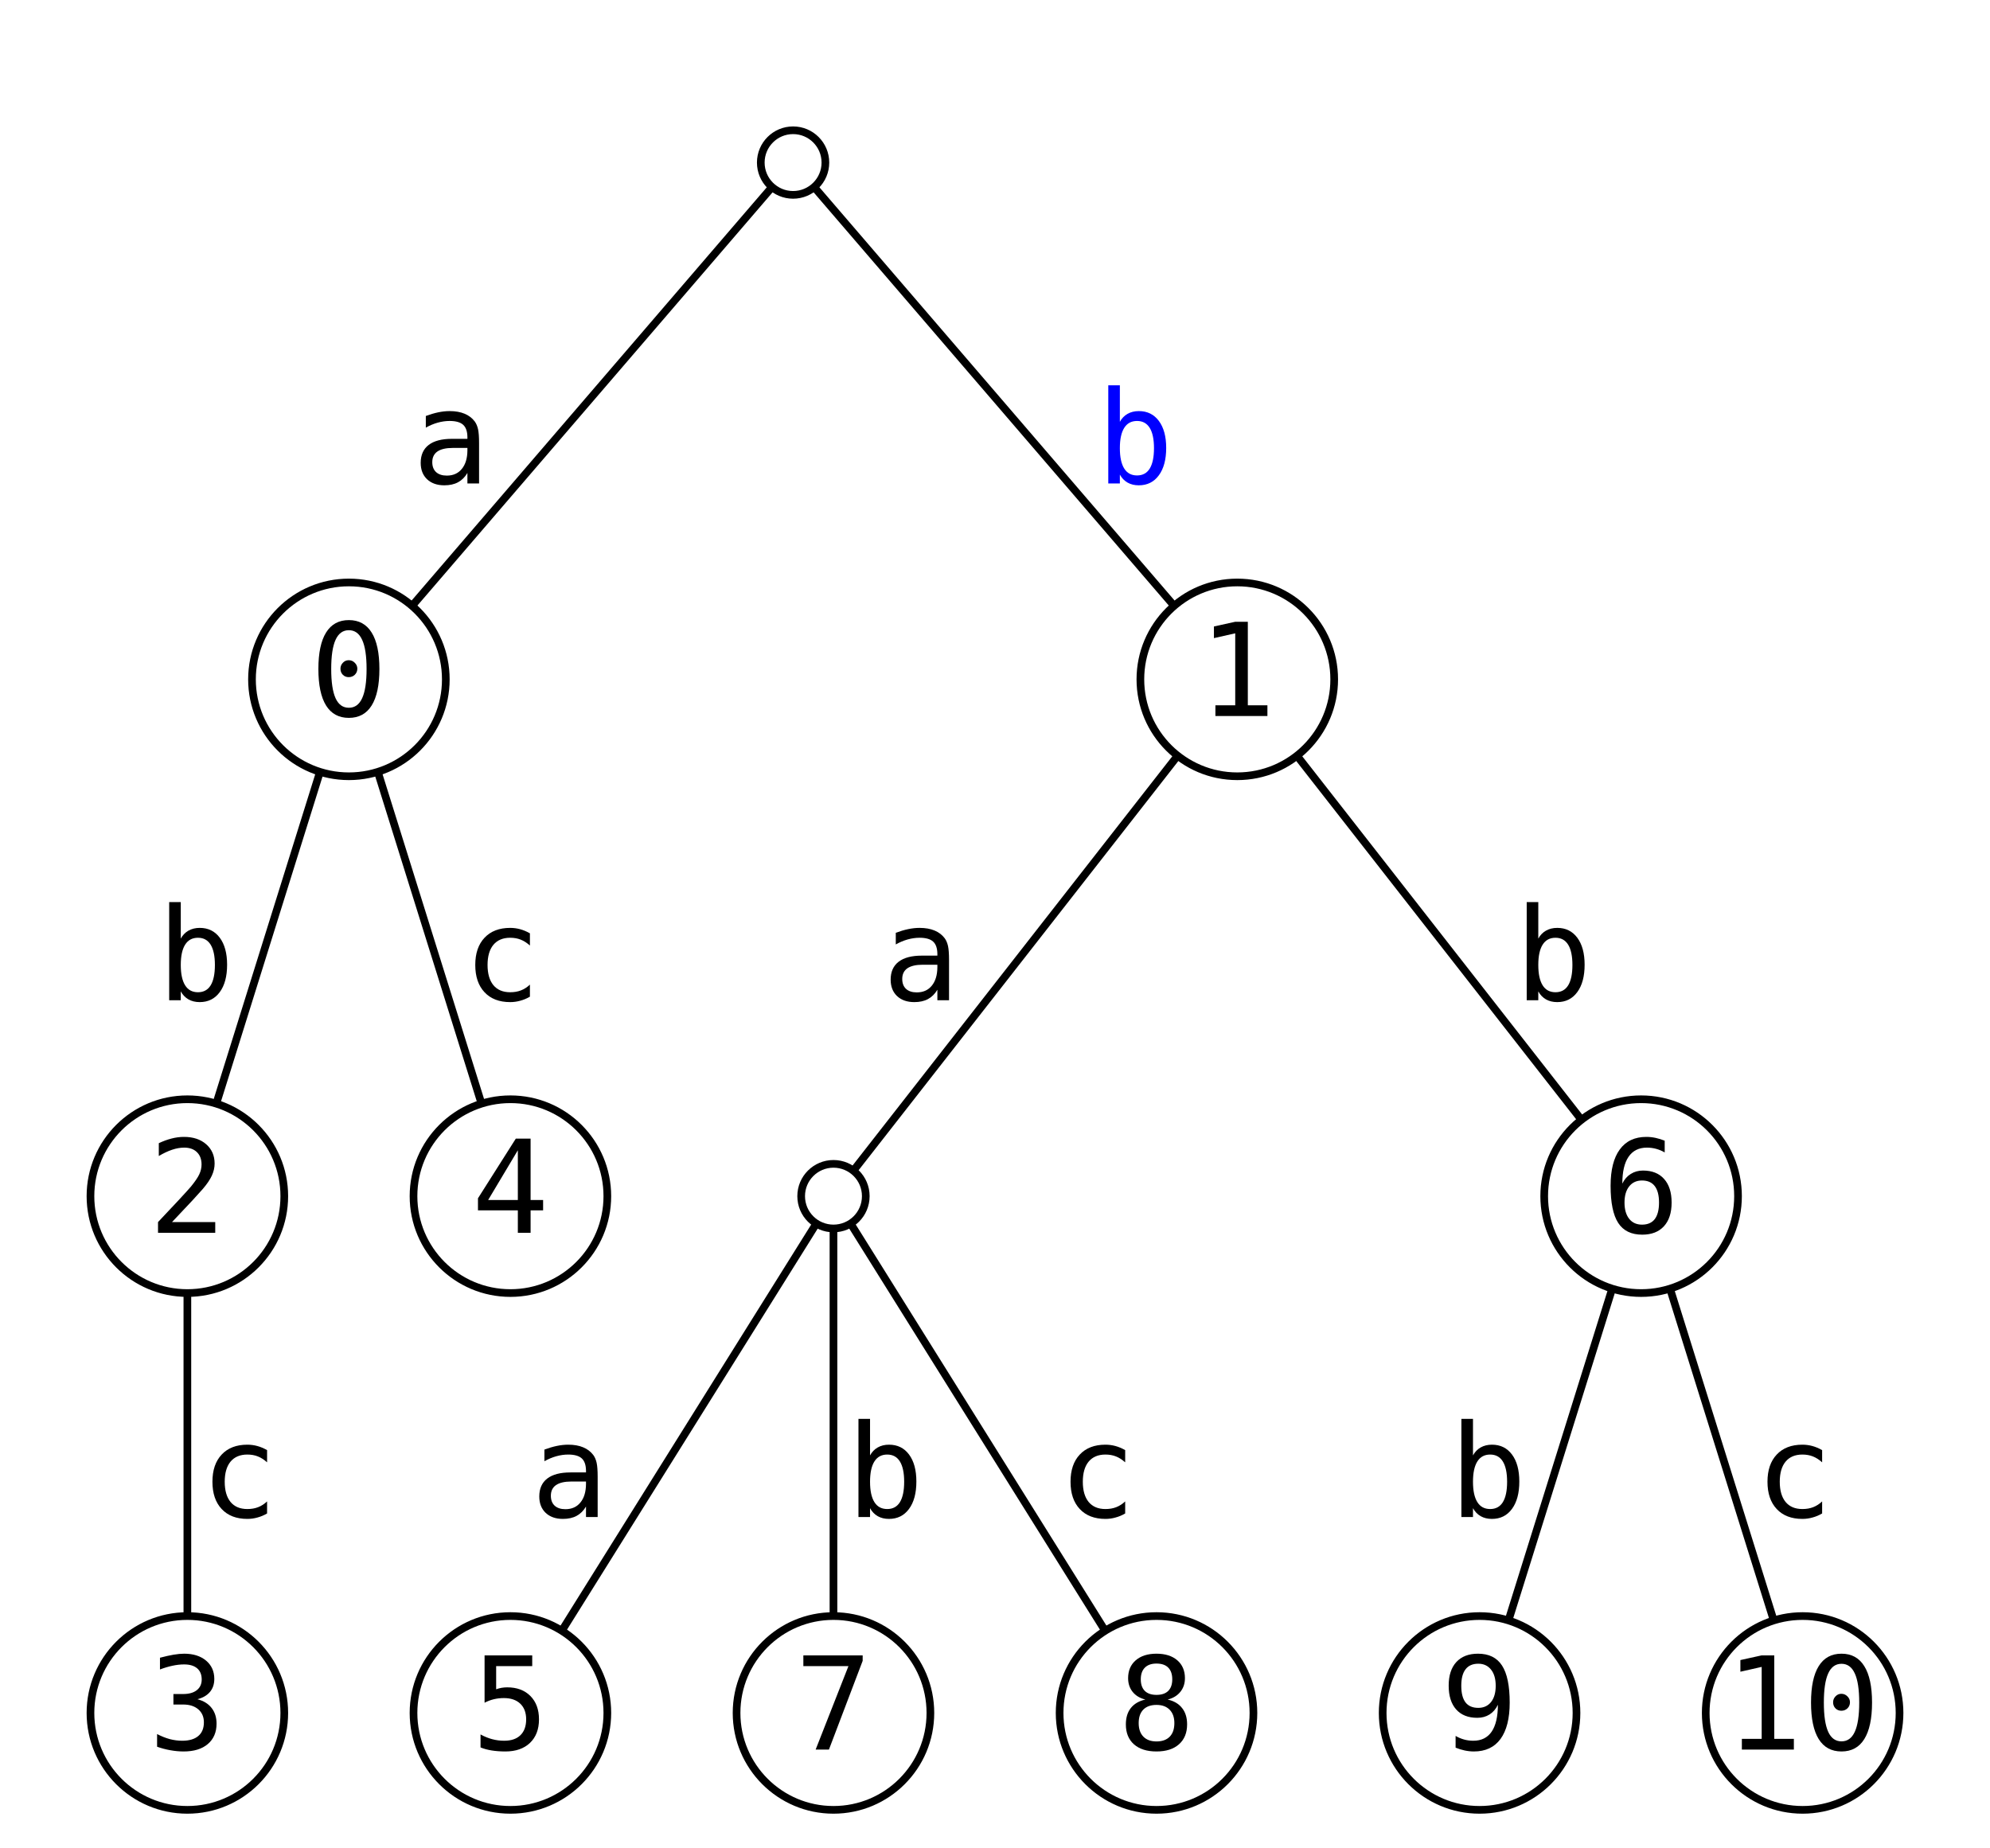
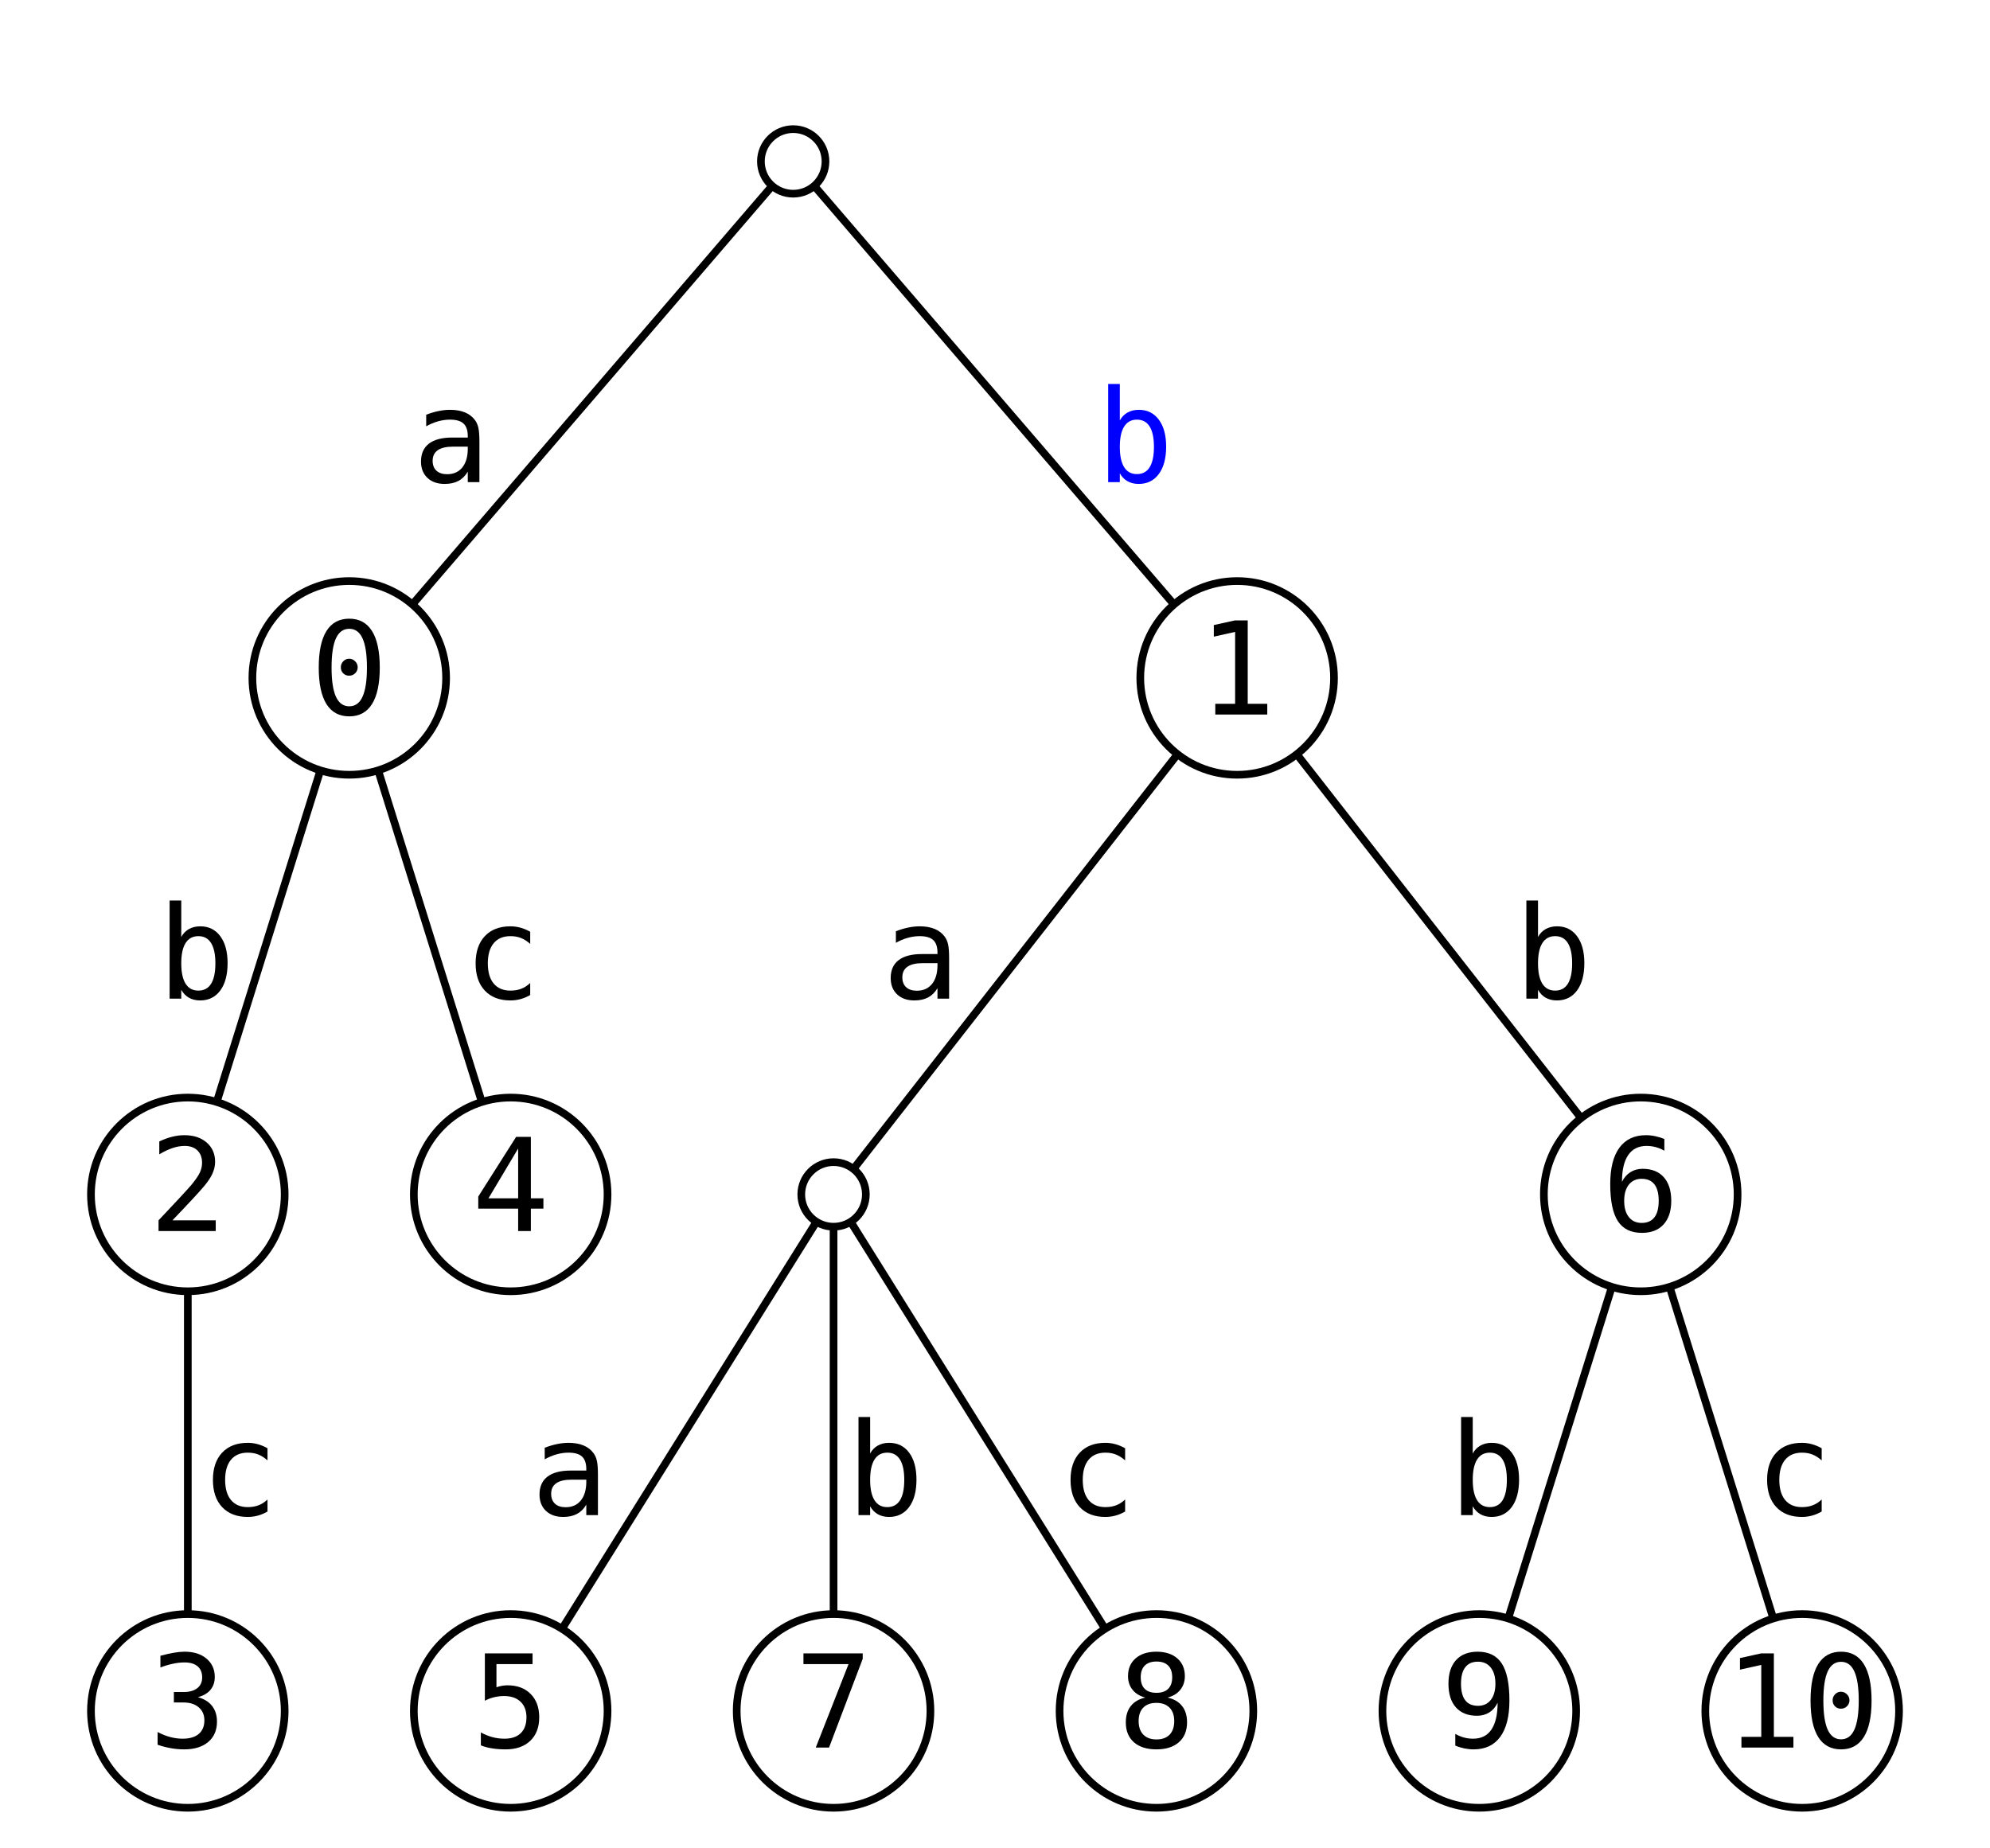
- <svg xmlns="http://www.w3.org/2000/svg" height="371.429" stroke-opacity="1" viewBox="0 0 400 371" font-size="1" width="400" stroke="rgb(0,0,0)" version="1.1">
+ <svg xmlns="http://www.w3.org/2000/svg" height="510.714" stroke-opacity="1" viewBox="0 0 550 511" font-size="1" width="550" stroke="rgb(0,0,0)" version="1.1">
  <defs />
-   <g stroke-linejoin="miter" stroke-opacity="1.0" fill-opacity="1.0" stroke="rgb(0,0,0)" stroke-width="0.0" fill="rgb(255,255,255)" stroke-linecap="butt" font-family="DejaVu Sans Mono" stroke-miterlimit="10.0">
-     <path d="M 400,371.429 l -0,-371.429 h -400 l -0,371.429 Z" />
+   <g stroke-linejoin="miter" stroke-opacity="1.0" fill-opacity="0.0" stroke="rgb(0,0,0)" stroke-width="2.12" fill="rgb(0,0,0)" stroke-linecap="butt" font-family="DejaVu Sans Mono" stroke-miterlimit="10.0">
+     <path d="M 219.196,44.643 l 122.768,142.857 " />
  </g>
-   <g stroke-linejoin="miter" stroke-opacity="1.0" fill-opacity="0.0" stroke="rgb(0,0,0)" stroke-width="1.542" fill="rgb(0,0,0)" stroke-linecap="butt" font-family="DejaVu Sans Mono" stroke-miterlimit="10.0">
-     <path d="M 159.416,32.468 l 89.286,103.896 " />
+   <g stroke-linejoin="miter" stroke-opacity="1.0" fill-opacity="1.0" font-size="35.714px" stroke="rgb(0,0,0)" stroke-width="2.12" fill="rgb(0,0,255)" stroke-linecap="butt" font-family="DejaVu Sans Mono" stroke-miterlimit="10.0">
+     <text dominant-baseline="middle" transform="matrix(1,0,0,1,313.6884,123.2143)" stroke="none" text-anchor="middle">b</text>
  </g>
-   <g stroke-linejoin="miter" stroke-opacity="1.0" fill-opacity="1.0" font-size="25.974px" stroke="rgb(0,0,0)" stroke-width="1.542" fill="rgb(0,0,255)" stroke-linecap="butt" font-family="DejaVu Sans Mono" stroke-miterlimit="10.0">
-     <text dominant-baseline="middle" transform="matrix(1,0,0,1,228.137,89.6104)" stroke="none" text-anchor="middle">b</text>
+   <g stroke-linejoin="miter" stroke-opacity="1.0" fill-opacity="0.0" stroke="rgb(0,0,0)" stroke-width="2.12" fill="rgb(0,0,0)" stroke-linecap="butt" font-family="DejaVu Sans Mono" stroke-miterlimit="10.0">
+     <path d="M 219.196,44.643 l -122.768,142.857 " />
  </g>
-   <g stroke-linejoin="miter" stroke-opacity="1.0" fill-opacity="0.0" stroke="rgb(0,0,0)" stroke-width="1.542" fill="rgb(0,0,0)" stroke-linecap="butt" font-family="DejaVu Sans Mono" stroke-miterlimit="10.0">
-     <path d="M 159.416,32.468 l -89.286,103.896 " />
+   <g stroke-linejoin="miter" stroke-opacity="1.0" fill-opacity="1.0" font-size="35.714px" stroke="rgb(0,0,0)" stroke-width="2.12" fill="rgb(0,0,0)" stroke-linecap="butt" font-family="DejaVu Sans Mono" stroke-miterlimit="10.0">
+     <text dominant-baseline="middle" transform="matrix(1,0,0,1,124.7045,123.2143)" stroke="none" text-anchor="middle">a</text>
  </g>
-   <g stroke-linejoin="miter" stroke-opacity="1.0" fill-opacity="1.0" font-size="25.974px" stroke="rgb(0,0,0)" stroke-width="1.542" fill="rgb(0,0,0)" stroke-linecap="butt" font-family="DejaVu Sans Mono" stroke-miterlimit="10.0">
-     <text dominant-baseline="middle" transform="matrix(1,0,0,1,90.6942,89.6104)" stroke="none" text-anchor="middle">a</text>
+   <g stroke-linejoin="miter" stroke-opacity="1.0" fill-opacity="0.0" stroke="rgb(0,0,0)" stroke-width="2.12" fill="rgb(0,0,0)" stroke-linecap="butt" font-family="DejaVu Sans Mono" stroke-miterlimit="10.0">
+     <path d="M 341.964,187.5 l 111.607,142.857 " />
  </g>
-   <g stroke-linejoin="miter" stroke-opacity="1.0" fill-opacity="0.0" stroke="rgb(0,0,0)" stroke-width="1.542" fill="rgb(0,0,0)" stroke-linecap="butt" font-family="DejaVu Sans Mono" stroke-miterlimit="10.0">
-     <path d="M 248.701,136.364 l 81.169,103.896 " />
+   <g stroke-linejoin="miter" stroke-opacity="1.0" fill-opacity="1.0" font-size="35.714px" stroke="rgb(0,0,0)" stroke-width="2.12" fill="rgb(0,0,0)" stroke-linecap="butt" font-family="DejaVu Sans Mono" stroke-miterlimit="10.0">
+     <text dominant-baseline="middle" transform="matrix(1,0,0,1,429.3351,266.0714)" stroke="none" text-anchor="middle">b</text>
  </g>
-   <g stroke-linejoin="miter" stroke-opacity="1.0" fill-opacity="1.0" font-size="25.974px" stroke="rgb(0,0,0)" stroke-width="1.542" fill="rgb(0,0,0)" stroke-linecap="butt" font-family="DejaVu Sans Mono" stroke-miterlimit="10.0">
-     <text dominant-baseline="middle" transform="matrix(1,0,0,1,312.2437,193.5065)" stroke="none" text-anchor="middle">b</text>
+   <g stroke-linejoin="miter" stroke-opacity="1.0" fill-opacity="0.0" stroke="rgb(0,0,0)" stroke-width="2.12" fill="rgb(0,0,0)" stroke-linecap="butt" font-family="DejaVu Sans Mono" stroke-miterlimit="10.0">
+     <path d="M 341.964,187.5 l -111.607,142.857 " />
  </g>
-   <g stroke-linejoin="miter" stroke-opacity="1.0" fill-opacity="0.0" stroke="rgb(0,0,0)" stroke-width="1.542" fill="rgb(0,0,0)" stroke-linecap="butt" font-family="DejaVu Sans Mono" stroke-miterlimit="10.0">
-     <path d="M 248.701,136.364 l -81.169,103.896 " />
+   <g stroke-linejoin="miter" stroke-opacity="1.0" fill-opacity="1.0" font-size="35.714px" stroke="rgb(0,0,0)" stroke-width="2.12" fill="rgb(0,0,0)" stroke-linecap="butt" font-family="DejaVu Sans Mono" stroke-miterlimit="10.0">
+     <text dominant-baseline="middle" transform="matrix(1,0,0,1,254.5934,266.0714)" stroke="none" text-anchor="middle">a</text>
  </g>
-   <g stroke-linejoin="miter" stroke-opacity="1.0" fill-opacity="1.0" font-size="25.974px" stroke="rgb(0,0,0)" stroke-width="1.542" fill="rgb(0,0,0)" stroke-linecap="butt" font-family="DejaVu Sans Mono" stroke-miterlimit="10.0">
-     <text dominant-baseline="middle" transform="matrix(1,0,0,1,185.1589,193.5065)" stroke="none" text-anchor="middle">a</text>
+   <g stroke-linejoin="miter" stroke-opacity="1.0" fill-opacity="0.0" stroke="rgb(0,0,0)" stroke-width="2.12" fill="rgb(0,0,0)" stroke-linecap="butt" font-family="DejaVu Sans Mono" stroke-miterlimit="10.0">
+     <path d="M 453.571,330.357 l 44.643,142.857 " />
  </g>
-   <g stroke-linejoin="miter" stroke-opacity="1.0" fill-opacity="0.0" stroke="rgb(0,0,0)" stroke-width="1.542" fill="rgb(0,0,0)" stroke-linecap="butt" font-family="DejaVu Sans Mono" stroke-miterlimit="10.0">
-     <path d="M 329.87,240.26 l 32.468,103.896 " />
+   <g stroke-linejoin="miter" stroke-opacity="1.0" fill-opacity="1.0" font-size="35.714px" stroke="rgb(0,0,0)" stroke-width="2.12" fill="rgb(0,0,0)" stroke-linecap="butt" font-family="DejaVu Sans Mono" stroke-miterlimit="10.0">
+     <text dominant-baseline="middle" transform="matrix(1,0,0,1,495.8577,408.9286)" stroke="none" text-anchor="middle">c</text>
  </g>
-   <g stroke-linejoin="miter" stroke-opacity="1.0" fill-opacity="1.0" font-size="25.974px" stroke="rgb(0,0,0)" stroke-width="1.542" fill="rgb(0,0,0)" stroke-linecap="butt" font-family="DejaVu Sans Mono" stroke-miterlimit="10.0">
-     <text dominant-baseline="middle" transform="matrix(1,0,0,1,360.6238,297.4026)" stroke="none" text-anchor="middle">c</text>
+   <g stroke-linejoin="miter" stroke-opacity="1.0" fill-opacity="0.0" stroke="rgb(0,0,0)" stroke-width="2.12" fill="rgb(0,0,0)" stroke-linecap="butt" font-family="DejaVu Sans Mono" stroke-miterlimit="10.0">
+     <path d="M 453.571,330.357 l -44.643,142.857 " />
  </g>
-   <g stroke-linejoin="miter" stroke-opacity="1.0" fill-opacity="0.0" stroke="rgb(0,0,0)" stroke-width="1.542" fill="rgb(0,0,0)" stroke-linecap="butt" font-family="DejaVu Sans Mono" stroke-miterlimit="10.0">
-     <path d="M 329.87,240.26 l -32.468,103.896 " />
+   <g stroke-linejoin="miter" stroke-opacity="1.0" fill-opacity="1.0" font-size="35.714px" stroke="rgb(0,0,0)" stroke-width="2.12" fill="rgb(0,0,0)" stroke-linecap="butt" font-family="DejaVu Sans Mono" stroke-miterlimit="10.0">
+     <text dominant-baseline="middle" transform="matrix(1,0,0,1,411.2851,408.9286)" stroke="none" text-anchor="middle">b</text>
  </g>
-   <g stroke-linejoin="miter" stroke-opacity="1.0" fill-opacity="1.0" font-size="25.974px" stroke="rgb(0,0,0)" stroke-width="1.542" fill="rgb(0,0,0)" stroke-linecap="butt" font-family="DejaVu Sans Mono" stroke-miterlimit="10.0">
-     <text dominant-baseline="middle" transform="matrix(1,0,0,1,299.1164,297.4026)" stroke="none" text-anchor="middle">b</text>
+   <g stroke-linejoin="miter" stroke-opacity="1.0" fill-opacity="1.0" stroke="rgb(0,0,0)" stroke-width="2.12" fill="rgb(255,255,255)" stroke-linecap="butt" font-family="DejaVu Sans Mono" stroke-miterlimit="10.0">
+     <path d="M 525,473.214 c 0,-14.793 -11.992,-26.786 -26.786 -26.786c -14.793,-0 -26.786,11.992 -26.786 26.786c -0,14.793 11.992,26.786 26.786 26.786c 14.793,0 26.786,-11.992 26.786 -26.786Z" />
  </g>
-   <g stroke-linejoin="miter" stroke-opacity="1.0" fill-opacity="1.0" stroke="rgb(0,0,0)" stroke-width="1.542" fill="rgb(255,255,255)" stroke-linecap="butt" font-family="DejaVu Sans Mono" stroke-miterlimit="10.0">
-     <path d="M 381.818,344.156 c 0,-10.759 -8.722,-19.48 -19.48 -19.48c -10.759,-0 -19.48,8.722 -19.48 19.48c -0,10.759 8.722,19.48 19.48 19.48c 10.759,0 19.48,-8.722 19.48 -19.48Z" />
+   <g stroke-linejoin="miter" stroke-opacity="1.0" fill-opacity="1.0" font-size="35.714px" stroke="rgb(0,0,0)" stroke-width="2.12" fill="rgb(0,0,0)" stroke-linecap="butt" font-family="DejaVu Sans Mono" stroke-miterlimit="10.0">
+     <text dominant-baseline="middle" transform="matrix(1,0,0,1,498.2143,473.2143)" stroke="none" text-anchor="middle">10</text>
  </g>
-   <g stroke-linejoin="miter" stroke-opacity="1.0" fill-opacity="1.0" font-size="25.974px" stroke="rgb(0,0,0)" stroke-width="1.542" fill="rgb(0,0,0)" stroke-linecap="butt" font-family="DejaVu Sans Mono" stroke-miterlimit="10.0">
-     <text dominant-baseline="middle" transform="matrix(1,0,0,1,362.3377,344.1558)" stroke="none" text-anchor="middle">10</text>
+   <g stroke-linejoin="miter" stroke-opacity="1.0" fill-opacity="1.0" stroke="rgb(0,0,0)" stroke-width="2.12" fill="rgb(255,255,255)" stroke-linecap="butt" font-family="DejaVu Sans Mono" stroke-miterlimit="10.0">
+     <path d="M 435.714,473.214 c 0,-14.793 -11.992,-26.786 -26.786 -26.786c -14.793,-0 -26.786,11.992 -26.786 26.786c -0,14.793 11.992,26.786 26.786 26.786c 14.793,0 26.786,-11.992 26.786 -26.786Z" />
  </g>
-   <g stroke-linejoin="miter" stroke-opacity="1.0" fill-opacity="1.0" stroke="rgb(0,0,0)" stroke-width="1.542" fill="rgb(255,255,255)" stroke-linecap="butt" font-family="DejaVu Sans Mono" stroke-miterlimit="10.0">
-     <path d="M 316.883,344.156 c 0,-10.759 -8.722,-19.48 -19.48 -19.48c -10.759,-0 -19.48,8.722 -19.48 19.48c -0,10.759 8.722,19.48 19.48 19.48c 10.759,0 19.48,-8.722 19.48 -19.48Z" />
+   <g stroke-linejoin="miter" stroke-opacity="1.0" fill-opacity="1.0" font-size="35.714px" stroke="rgb(0,0,0)" stroke-width="2.12" fill="rgb(0,0,0)" stroke-linecap="butt" font-family="DejaVu Sans Mono" stroke-miterlimit="10.0">
+     <text dominant-baseline="middle" transform="matrix(1,0,0,1,408.9286,473.2143)" stroke="none" text-anchor="middle">9</text>
  </g>
-   <g stroke-linejoin="miter" stroke-opacity="1.0" fill-opacity="1.0" font-size="25.974px" stroke="rgb(0,0,0)" stroke-width="1.542" fill="rgb(0,0,0)" stroke-linecap="butt" font-family="DejaVu Sans Mono" stroke-miterlimit="10.0">
-     <text dominant-baseline="middle" transform="matrix(1,0,0,1,297.4026,344.1558)" stroke="none" text-anchor="middle">9</text>
+   <g stroke-linejoin="miter" stroke-opacity="1.0" fill-opacity="1.0" stroke="rgb(0,0,0)" stroke-width="2.12" fill="rgb(255,255,255)" stroke-linecap="butt" font-family="DejaVu Sans Mono" stroke-miterlimit="10.0">
+     <path d="M 480.357,330.357 c 0,-14.793 -11.992,-26.786 -26.786 -26.786c -14.793,-0 -26.786,11.992 -26.786 26.786c -0,14.793 11.992,26.786 26.786 26.786c 14.793,0 26.786,-11.992 26.786 -26.786Z" />
  </g>
-   <g stroke-linejoin="miter" stroke-opacity="1.0" fill-opacity="1.0" stroke="rgb(0,0,0)" stroke-width="1.542" fill="rgb(255,255,255)" stroke-linecap="butt" font-family="DejaVu Sans Mono" stroke-miterlimit="10.0">
-     <path d="M 349.351,240.26 c 0,-10.759 -8.722,-19.48 -19.48 -19.48c -10.759,-0 -19.48,8.722 -19.48 19.48c -0,10.759 8.722,19.48 19.48 19.48c 10.759,0 19.48,-8.722 19.48 -19.48Z" />
+   <g stroke-linejoin="miter" stroke-opacity="1.0" fill-opacity="1.0" font-size="35.714px" stroke="rgb(0,0,0)" stroke-width="2.12" fill="rgb(0,0,0)" stroke-linecap="butt" font-family="DejaVu Sans Mono" stroke-miterlimit="10.0">
+     <text dominant-baseline="middle" transform="matrix(1,0,0,1,453.5714,330.3571)" stroke="none" text-anchor="middle">6</text>
  </g>
-   <g stroke-linejoin="miter" stroke-opacity="1.0" fill-opacity="1.0" font-size="25.974px" stroke="rgb(0,0,0)" stroke-width="1.542" fill="rgb(0,0,0)" stroke-linecap="butt" font-family="DejaVu Sans Mono" stroke-miterlimit="10.0">
-     <text dominant-baseline="middle" transform="matrix(1,0,0,1,329.8701,240.2597)" stroke="none" text-anchor="middle">6</text>
+   <g stroke-linejoin="miter" stroke-opacity="1.0" fill-opacity="0.0" stroke="rgb(0,0,0)" stroke-width="2.12" fill="rgb(0,0,0)" stroke-linecap="butt" font-family="DejaVu Sans Mono" stroke-miterlimit="10.0">
+     <path d="M 230.357,330.357 l 89.286,142.857 " />
  </g>
-   <g stroke-linejoin="miter" stroke-opacity="1.0" fill-opacity="0.0" stroke="rgb(0,0,0)" stroke-width="1.542" fill="rgb(0,0,0)" stroke-linecap="butt" font-family="DejaVu Sans Mono" stroke-miterlimit="10.0">
-     <path d="M 167.532,240.26 l 64.935,103.896 " />
+   <g stroke-linejoin="miter" stroke-opacity="1.0" fill-opacity="1.0" font-size="35.714px" stroke="rgb(0,0,0)" stroke-width="2.12" fill="rgb(0,0,0)" stroke-linecap="butt" font-family="DejaVu Sans Mono" stroke-miterlimit="10.0">
+     <text dominant-baseline="middle" transform="matrix(1,0,0,1,303.2346,408.9286)" stroke="none" text-anchor="middle">c</text>
  </g>
-   <g stroke-linejoin="miter" stroke-opacity="1.0" fill-opacity="1.0" font-size="25.974px" stroke="rgb(0,0,0)" stroke-width="1.542" fill="rgb(0,0,0)" stroke-linecap="butt" font-family="DejaVu Sans Mono" stroke-miterlimit="10.0">
-     <text dominant-baseline="middle" transform="matrix(1,0,0,1,220.5343,297.4026)" stroke="none" text-anchor="middle">c</text>
+   <g stroke-linejoin="miter" stroke-opacity="1.0" fill-opacity="0.0" stroke="rgb(0,0,0)" stroke-width="2.12" fill="rgb(0,0,0)" stroke-linecap="butt" font-family="DejaVu Sans Mono" stroke-miterlimit="10.0">
+     <path d="M 230.357,330.357 v 142.857 " />
  </g>
-   <g stroke-linejoin="miter" stroke-opacity="1.0" fill-opacity="0.0" stroke="rgb(0,0,0)" stroke-width="1.542" fill="rgb(0,0,0)" stroke-linecap="butt" font-family="DejaVu Sans Mono" stroke-miterlimit="10.0">
-     <path d="M 167.532,240.26 v 103.896 " />
+   <g stroke-linejoin="miter" stroke-opacity="1.0" fill-opacity="1.0" font-size="35.714px" stroke="rgb(0,0,0)" stroke-width="2.12" fill="rgb(0,0,0)" stroke-linecap="butt" font-family="DejaVu Sans Mono" stroke-miterlimit="10.0">
+     <text dominant-baseline="middle" transform="matrix(1,0,0,1,244.6429,408.9286)" stroke="none" text-anchor="middle">b</text>
  </g>
-   <g stroke-linejoin="miter" stroke-opacity="1.0" fill-opacity="1.0" font-size="25.974px" stroke="rgb(0,0,0)" stroke-width="1.542" fill="rgb(0,0,0)" stroke-linecap="butt" font-family="DejaVu Sans Mono" stroke-miterlimit="10.0">
-     <text dominant-baseline="middle" transform="matrix(1,0,0,1,177.9221,297.4026)" stroke="none" text-anchor="middle">b</text>
+   <g stroke-linejoin="miter" stroke-opacity="1.0" fill-opacity="0.0" stroke="rgb(0,0,0)" stroke-width="2.12" fill="rgb(0,0,0)" stroke-linecap="butt" font-family="DejaVu Sans Mono" stroke-miterlimit="10.0">
+     <path d="M 230.357,330.357 l -89.286,142.857 " />
  </g>
-   <g stroke-linejoin="miter" stroke-opacity="1.0" fill-opacity="0.0" stroke="rgb(0,0,0)" stroke-width="1.542" fill="rgb(0,0,0)" stroke-linecap="butt" font-family="DejaVu Sans Mono" stroke-miterlimit="10.0">
-     <path d="M 167.532,240.26 l -64.935,103.896 " />
+   <g stroke-linejoin="miter" stroke-opacity="1.0" fill-opacity="1.0" font-size="35.714px" stroke="rgb(0,0,0)" stroke-width="2.12" fill="rgb(0,0,0)" stroke-linecap="butt" font-family="DejaVu Sans Mono" stroke-miterlimit="10.0">
+     <text dominant-baseline="middle" transform="matrix(1,0,0,1,157.4797,408.9286)" stroke="none" text-anchor="middle">a</text>
  </g>
-   <g stroke-linejoin="miter" stroke-opacity="1.0" fill-opacity="1.0" font-size="25.974px" stroke="rgb(0,0,0)" stroke-width="1.542" fill="rgb(0,0,0)" stroke-linecap="butt" font-family="DejaVu Sans Mono" stroke-miterlimit="10.0">
-     <text dominant-baseline="middle" transform="matrix(1,0,0,1,114.5307,297.4026)" stroke="none" text-anchor="middle">a</text>
+   <g stroke-linejoin="miter" stroke-opacity="1.0" fill-opacity="1.0" stroke="rgb(0,0,0)" stroke-width="2.12" fill="rgb(255,255,255)" stroke-linecap="butt" font-family="DejaVu Sans Mono" stroke-miterlimit="10.0">
+     <path d="M 346.429,473.214 c 0,-14.793 -11.992,-26.786 -26.786 -26.786c -14.793,-0 -26.786,11.992 -26.786 26.786c -0,14.793 11.992,26.786 26.786 26.786c 14.793,0 26.786,-11.992 26.786 -26.786Z" />
  </g>
-   <g stroke-linejoin="miter" stroke-opacity="1.0" fill-opacity="1.0" stroke="rgb(0,0,0)" stroke-width="1.542" fill="rgb(255,255,255)" stroke-linecap="butt" font-family="DejaVu Sans Mono" stroke-miterlimit="10.0">
-     <path d="M 251.948,344.156 c 0,-10.759 -8.722,-19.48 -19.48 -19.48c -10.759,-0 -19.48,8.722 -19.48 19.48c -0,10.759 8.722,19.48 19.48 19.48c 10.759,0 19.48,-8.722 19.48 -19.48Z" />
+   <g stroke-linejoin="miter" stroke-opacity="1.0" fill-opacity="1.0" font-size="35.714px" stroke="rgb(0,0,0)" stroke-width="2.12" fill="rgb(0,0,0)" stroke-linecap="butt" font-family="DejaVu Sans Mono" stroke-miterlimit="10.0">
+     <text dominant-baseline="middle" transform="matrix(1,0,0,1,319.6429,473.2143)" stroke="none" text-anchor="middle">8</text>
  </g>
-   <g stroke-linejoin="miter" stroke-opacity="1.0" fill-opacity="1.0" font-size="25.974px" stroke="rgb(0,0,0)" stroke-width="1.542" fill="rgb(0,0,0)" stroke-linecap="butt" font-family="DejaVu Sans Mono" stroke-miterlimit="10.0">
-     <text dominant-baseline="middle" transform="matrix(1,0,0,1,232.4675,344.1558)" stroke="none" text-anchor="middle">8</text>
+   <g stroke-linejoin="miter" stroke-opacity="1.0" fill-opacity="1.0" stroke="rgb(0,0,0)" stroke-width="2.12" fill="rgb(255,255,255)" stroke-linecap="butt" font-family="DejaVu Sans Mono" stroke-miterlimit="10.0">
+     <path d="M 257.143,473.214 c 0,-14.793 -11.992,-26.786 -26.786 -26.786c -14.793,-0 -26.786,11.992 -26.786 26.786c -0,14.793 11.992,26.786 26.786 26.786c 14.793,0 26.786,-11.992 26.786 -26.786Z" />
  </g>
-   <g stroke-linejoin="miter" stroke-opacity="1.0" fill-opacity="1.0" stroke="rgb(0,0,0)" stroke-width="1.542" fill="rgb(255,255,255)" stroke-linecap="butt" font-family="DejaVu Sans Mono" stroke-miterlimit="10.0">
-     <path d="M 187.013,344.156 c 0,-10.759 -8.722,-19.48 -19.48 -19.48c -10.759,-0 -19.48,8.722 -19.48 19.48c -0,10.759 8.722,19.48 19.48 19.48c 10.759,0 19.48,-8.722 19.48 -19.48Z" />
+   <g stroke-linejoin="miter" stroke-opacity="1.0" fill-opacity="1.0" font-size="35.714px" stroke="rgb(0,0,0)" stroke-width="2.12" fill="rgb(0,0,0)" stroke-linecap="butt" font-family="DejaVu Sans Mono" stroke-miterlimit="10.0">
+     <text dominant-baseline="middle" transform="matrix(1,0,0,1,230.3571,473.2143)" stroke="none" text-anchor="middle">7</text>
  </g>
-   <g stroke-linejoin="miter" stroke-opacity="1.0" fill-opacity="1.0" font-size="25.974px" stroke="rgb(0,0,0)" stroke-width="1.542" fill="rgb(0,0,0)" stroke-linecap="butt" font-family="DejaVu Sans Mono" stroke-miterlimit="10.0">
-     <text dominant-baseline="middle" transform="matrix(1,0,0,1,167.5325,344.1558)" stroke="none" text-anchor="middle">7</text>
+   <g stroke-linejoin="miter" stroke-opacity="1.0" fill-opacity="1.0" stroke="rgb(0,0,0)" stroke-width="2.12" fill="rgb(255,255,255)" stroke-linecap="butt" font-family="DejaVu Sans Mono" stroke-miterlimit="10.0">
+     <path d="M 167.857,473.214 c 0,-14.793 -11.992,-26.786 -26.786 -26.786c -14.793,-0 -26.786,11.992 -26.786 26.786c -0,14.793 11.992,26.786 26.786 26.786c 14.793,0 26.786,-11.992 26.786 -26.786Z" />
  </g>
-   <g stroke-linejoin="miter" stroke-opacity="1.0" fill-opacity="1.0" stroke="rgb(0,0,0)" stroke-width="1.542" fill="rgb(255,255,255)" stroke-linecap="butt" font-family="DejaVu Sans Mono" stroke-miterlimit="10.0">
-     <path d="M 122.078,344.156 c 0,-10.759 -8.722,-19.48 -19.48 -19.48c -10.759,-0 -19.48,8.722 -19.48 19.48c -0,10.759 8.722,19.48 19.48 19.48c 10.759,0 19.48,-8.722 19.48 -19.48Z" />
+   <g stroke-linejoin="miter" stroke-opacity="1.0" fill-opacity="1.0" font-size="35.714px" stroke="rgb(0,0,0)" stroke-width="2.12" fill="rgb(0,0,0)" stroke-linecap="butt" font-family="DejaVu Sans Mono" stroke-miterlimit="10.0">
+     <text dominant-baseline="middle" transform="matrix(1,0,0,1,141.0714,473.2143)" stroke="none" text-anchor="middle">5</text>
  </g>
-   <g stroke-linejoin="miter" stroke-opacity="1.0" fill-opacity="1.0" font-size="25.974px" stroke="rgb(0,0,0)" stroke-width="1.542" fill="rgb(0,0,0)" stroke-linecap="butt" font-family="DejaVu Sans Mono" stroke-miterlimit="10.0">
-     <text dominant-baseline="middle" transform="matrix(1,0,0,1,102.5974,344.1558)" stroke="none" text-anchor="middle">5</text>
+   <g stroke-linejoin="miter" stroke-opacity="1.0" fill-opacity="1.0" stroke="rgb(0,0,0)" stroke-width="2.12" fill="rgb(255,255,255)" stroke-linecap="butt" font-family="DejaVu Sans Mono" stroke-miterlimit="10.0">
+     <path d="M 239.286,330.357 c 0,-4.931 -3.998,-8.929 -8.929 -8.929c -4.931,-0 -8.929,3.998 -8.929 8.929c -0,4.931 3.998,8.929 8.929 8.929c 4.931,0 8.929,-3.998 8.929 -8.929Z" />
  </g>
-   <g stroke-linejoin="miter" stroke-opacity="1.0" fill-opacity="1.0" stroke="rgb(0,0,0)" stroke-width="1.542" fill="rgb(255,255,255)" stroke-linecap="butt" font-family="DejaVu Sans Mono" stroke-miterlimit="10.0">
-     <path d="M 174.026,240.26 c 0,-3.586 -2.907,-6.494 -6.494 -6.494c -3.586,-0 -6.494,2.907 -6.494 6.494c -0,3.586 2.907,6.494 6.494 6.494c 3.586,0 6.494,-2.907 6.494 -6.494Z" />
+   <g stroke-linejoin="miter" stroke-opacity="1.0" fill-opacity="1.0" stroke="rgb(0,0,0)" stroke-width="2.12" fill="rgb(255,255,255)" stroke-linecap="butt" font-family="DejaVu Sans Mono" stroke-miterlimit="10.0">
+     <path d="M 368.75,187.5 c 0,-14.793 -11.992,-26.786 -26.786 -26.786c -14.793,-0 -26.786,11.992 -26.786 26.786c -0,14.793 11.992,26.786 26.786 26.786c 14.793,0 26.786,-11.992 26.786 -26.786Z" />
  </g>
-   <g stroke-linejoin="miter" stroke-opacity="1.0" fill-opacity="1.0" stroke="rgb(0,0,0)" stroke-width="1.542" fill="rgb(255,255,255)" stroke-linecap="butt" font-family="DejaVu Sans Mono" stroke-miterlimit="10.0">
-     <path d="M 268.182,136.364 c 0,-10.759 -8.722,-19.48 -19.48 -19.48c -10.759,-0 -19.48,8.722 -19.48 19.48c -0,10.759 8.722,19.48 19.48 19.48c 10.759,0 19.48,-8.722 19.48 -19.48Z" />
+   <g stroke-linejoin="miter" stroke-opacity="1.0" fill-opacity="1.0" font-size="35.714px" stroke="rgb(0,0,0)" stroke-width="2.12" fill="rgb(0,0,0)" stroke-linecap="butt" font-family="DejaVu Sans Mono" stroke-miterlimit="10.0">
+     <text dominant-baseline="middle" transform="matrix(1,0,0,1,341.9643,187.5)" stroke="none" text-anchor="middle">1</text>
  </g>
-   <g stroke-linejoin="miter" stroke-opacity="1.0" fill-opacity="1.0" font-size="25.974px" stroke="rgb(0,0,0)" stroke-width="1.542" fill="rgb(0,0,0)" stroke-linecap="butt" font-family="DejaVu Sans Mono" stroke-miterlimit="10.0">
-     <text dominant-baseline="middle" transform="matrix(1,0,0,1,248.7013,136.3636)" stroke="none" text-anchor="middle">1</text>
+   <g stroke-linejoin="miter" stroke-opacity="1.0" fill-opacity="0.0" stroke="rgb(0,0,0)" stroke-width="2.12" fill="rgb(0,0,0)" stroke-linecap="butt" font-family="DejaVu Sans Mono" stroke-miterlimit="10.0">
+     <path d="M 96.429,187.5 l 44.643,142.857 " />
  </g>
-   <g stroke-linejoin="miter" stroke-opacity="1.0" fill-opacity="0.0" stroke="rgb(0,0,0)" stroke-width="1.542" fill="rgb(0,0,0)" stroke-linecap="butt" font-family="DejaVu Sans Mono" stroke-miterlimit="10.0">
-     <path d="M 70.13,136.364 l 32.468,103.896 " />
+   <g stroke-linejoin="miter" stroke-opacity="1.0" fill-opacity="1.0" font-size="35.714px" stroke="rgb(0,0,0)" stroke-width="2.12" fill="rgb(0,0,0)" stroke-linecap="butt" font-family="DejaVu Sans Mono" stroke-miterlimit="10.0">
+     <text dominant-baseline="middle" transform="matrix(1,0,0,1,138.7149,266.0714)" stroke="none" text-anchor="middle">c</text>
  </g>
-   <g stroke-linejoin="miter" stroke-opacity="1.0" fill-opacity="1.0" font-size="25.974px" stroke="rgb(0,0,0)" stroke-width="1.542" fill="rgb(0,0,0)" stroke-linecap="butt" font-family="DejaVu Sans Mono" stroke-miterlimit="10.0">
-     <text dominant-baseline="middle" transform="matrix(1,0,0,1,100.8836,193.5065)" stroke="none" text-anchor="middle">c</text>
+   <g stroke-linejoin="miter" stroke-opacity="1.0" fill-opacity="0.0" stroke="rgb(0,0,0)" stroke-width="2.12" fill="rgb(0,0,0)" stroke-linecap="butt" font-family="DejaVu Sans Mono" stroke-miterlimit="10.0">
+     <path d="M 96.429,187.5 l -44.643,142.857 " />
  </g>
-   <g stroke-linejoin="miter" stroke-opacity="1.0" fill-opacity="0.0" stroke="rgb(0,0,0)" stroke-width="1.542" fill="rgb(0,0,0)" stroke-linecap="butt" font-family="DejaVu Sans Mono" stroke-miterlimit="10.0">
-     <path d="M 70.13,136.364 l -32.468,103.896 " />
+   <g stroke-linejoin="miter" stroke-opacity="1.0" fill-opacity="1.0" font-size="35.714px" stroke="rgb(0,0,0)" stroke-width="2.12" fill="rgb(0,0,0)" stroke-linecap="butt" font-family="DejaVu Sans Mono" stroke-miterlimit="10.0">
+     <text dominant-baseline="middle" transform="matrix(1,0,0,1,54.1423,266.0714)" stroke="none" text-anchor="middle">b</text>
  </g>
-   <g stroke-linejoin="miter" stroke-opacity="1.0" fill-opacity="1.0" font-size="25.974px" stroke="rgb(0,0,0)" stroke-width="1.542" fill="rgb(0,0,0)" stroke-linecap="butt" font-family="DejaVu Sans Mono" stroke-miterlimit="10.0">
-     <text dominant-baseline="middle" transform="matrix(1,0,0,1,39.3762,193.5065)" stroke="none" text-anchor="middle">b</text>
+   <g stroke-linejoin="miter" stroke-opacity="1.0" fill-opacity="1.0" stroke="rgb(0,0,0)" stroke-width="2.12" fill="rgb(255,255,255)" stroke-linecap="butt" font-family="DejaVu Sans Mono" stroke-miterlimit="10.0">
+     <path d="M 167.857,330.357 c 0,-14.793 -11.992,-26.786 -26.786 -26.786c -14.793,-0 -26.786,11.992 -26.786 26.786c -0,14.793 11.992,26.786 26.786 26.786c 14.793,0 26.786,-11.992 26.786 -26.786Z" />
  </g>
-   <g stroke-linejoin="miter" stroke-opacity="1.0" fill-opacity="1.0" stroke="rgb(0,0,0)" stroke-width="1.542" fill="rgb(255,255,255)" stroke-linecap="butt" font-family="DejaVu Sans Mono" stroke-miterlimit="10.0">
-     <path d="M 122.078,240.26 c 0,-10.759 -8.722,-19.48 -19.48 -19.48c -10.759,-0 -19.48,8.722 -19.48 19.48c -0,10.759 8.722,19.48 19.48 19.48c 10.759,0 19.48,-8.722 19.48 -19.48Z" />
+   <g stroke-linejoin="miter" stroke-opacity="1.0" fill-opacity="1.0" font-size="35.714px" stroke="rgb(0,0,0)" stroke-width="2.12" fill="rgb(0,0,0)" stroke-linecap="butt" font-family="DejaVu Sans Mono" stroke-miterlimit="10.0">
+     <text dominant-baseline="middle" transform="matrix(1,0,0,1,141.0714,330.3571)" stroke="none" text-anchor="middle">4</text>
  </g>
-   <g stroke-linejoin="miter" stroke-opacity="1.0" fill-opacity="1.0" font-size="25.974px" stroke="rgb(0,0,0)" stroke-width="1.542" fill="rgb(0,0,0)" stroke-linecap="butt" font-family="DejaVu Sans Mono" stroke-miterlimit="10.0">
-     <text dominant-baseline="middle" transform="matrix(1,0,0,1,102.5974,240.2597)" stroke="none" text-anchor="middle">4</text>
+   <g stroke-linejoin="miter" stroke-opacity="1.0" fill-opacity="0.0" stroke="rgb(0,0,0)" stroke-width="2.12" fill="rgb(0,0,0)" stroke-linecap="butt" font-family="DejaVu Sans Mono" stroke-miterlimit="10.0">
+     <path d="M 51.786,330.357 v 142.857 " />
  </g>
-   <g stroke-linejoin="miter" stroke-opacity="1.0" fill-opacity="0.0" stroke="rgb(0,0,0)" stroke-width="1.542" fill="rgb(0,0,0)" stroke-linecap="butt" font-family="DejaVu Sans Mono" stroke-miterlimit="10.0">
-     <path d="M 37.662,240.26 v 103.896 " />
+   <g stroke-linejoin="miter" stroke-opacity="1.0" fill-opacity="1.0" font-size="35.714px" stroke="rgb(0,0,0)" stroke-width="2.12" fill="rgb(0,0,0)" stroke-linecap="butt" font-family="DejaVu Sans Mono" stroke-miterlimit="10.0">
+     <text dominant-baseline="middle" transform="matrix(1,0,0,1,66.0714,408.9286)" stroke="none" text-anchor="middle">c</text>
  </g>
-   <g stroke-linejoin="miter" stroke-opacity="1.0" fill-opacity="1.0" font-size="25.974px" stroke="rgb(0,0,0)" stroke-width="1.542" fill="rgb(0,0,0)" stroke-linecap="butt" font-family="DejaVu Sans Mono" stroke-miterlimit="10.0">
-     <text dominant-baseline="middle" transform="matrix(1,0,0,1,48.0519,297.4026)" stroke="none" text-anchor="middle">c</text>
+   <g stroke-linejoin="miter" stroke-opacity="1.0" fill-opacity="1.0" stroke="rgb(0,0,0)" stroke-width="2.12" fill="rgb(255,255,255)" stroke-linecap="butt" font-family="DejaVu Sans Mono" stroke-miterlimit="10.0">
+     <path d="M 78.571,473.214 c 0,-14.793 -11.992,-26.786 -26.786 -26.786c -14.793,-0 -26.786,11.992 -26.786 26.786c -0,14.793 11.992,26.786 26.786 26.786c 14.793,0 26.786,-11.992 26.786 -26.786Z" />
  </g>
-   <g stroke-linejoin="miter" stroke-opacity="1.0" fill-opacity="1.0" stroke="rgb(0,0,0)" stroke-width="1.542" fill="rgb(255,255,255)" stroke-linecap="butt" font-family="DejaVu Sans Mono" stroke-miterlimit="10.0">
-     <path d="M 57.143,344.156 c 0,-10.759 -8.722,-19.48 -19.48 -19.48c -10.759,-0 -19.48,8.722 -19.48 19.48c -0,10.759 8.722,19.48 19.48 19.48c 10.759,0 19.48,-8.722 19.48 -19.48Z" />
+   <g stroke-linejoin="miter" stroke-opacity="1.0" fill-opacity="1.0" font-size="35.714px" stroke="rgb(0,0,0)" stroke-width="2.12" fill="rgb(0,0,0)" stroke-linecap="butt" font-family="DejaVu Sans Mono" stroke-miterlimit="10.0">
+     <text dominant-baseline="middle" transform="matrix(1,0,0,1,51.7857,473.2143)" stroke="none" text-anchor="middle">3</text>
  </g>
-   <g stroke-linejoin="miter" stroke-opacity="1.0" fill-opacity="1.0" font-size="25.974px" stroke="rgb(0,0,0)" stroke-width="1.542" fill="rgb(0,0,0)" stroke-linecap="butt" font-family="DejaVu Sans Mono" stroke-miterlimit="10.0">
-     <text dominant-baseline="middle" transform="matrix(1,0,0,1,37.6623,344.1558)" stroke="none" text-anchor="middle">3</text>
+   <g stroke-linejoin="miter" stroke-opacity="1.0" fill-opacity="1.0" stroke="rgb(0,0,0)" stroke-width="2.12" fill="rgb(255,255,255)" stroke-linecap="butt" font-family="DejaVu Sans Mono" stroke-miterlimit="10.0">
+     <path d="M 78.571,330.357 c 0,-14.793 -11.992,-26.786 -26.786 -26.786c -14.793,-0 -26.786,11.992 -26.786 26.786c -0,14.793 11.992,26.786 26.786 26.786c 14.793,0 26.786,-11.992 26.786 -26.786Z" />
  </g>
-   <g stroke-linejoin="miter" stroke-opacity="1.0" fill-opacity="1.0" stroke="rgb(0,0,0)" stroke-width="1.542" fill="rgb(255,255,255)" stroke-linecap="butt" font-family="DejaVu Sans Mono" stroke-miterlimit="10.0">
-     <path d="M 57.143,240.26 c 0,-10.759 -8.722,-19.48 -19.48 -19.48c -10.759,-0 -19.48,8.722 -19.48 19.48c -0,10.759 8.722,19.48 19.48 19.48c 10.759,0 19.48,-8.722 19.48 -19.48Z" />
+   <g stroke-linejoin="miter" stroke-opacity="1.0" fill-opacity="1.0" font-size="35.714px" stroke="rgb(0,0,0)" stroke-width="2.12" fill="rgb(0,0,0)" stroke-linecap="butt" font-family="DejaVu Sans Mono" stroke-miterlimit="10.0">
+     <text dominant-baseline="middle" transform="matrix(1,0,0,1,51.7857,330.3571)" stroke="none" text-anchor="middle">2</text>
  </g>
-   <g stroke-linejoin="miter" stroke-opacity="1.0" fill-opacity="1.0" font-size="25.974px" stroke="rgb(0,0,0)" stroke-width="1.542" fill="rgb(0,0,0)" stroke-linecap="butt" font-family="DejaVu Sans Mono" stroke-miterlimit="10.0">
-     <text dominant-baseline="middle" transform="matrix(1,0,0,1,37.6623,240.2597)" stroke="none" text-anchor="middle">2</text>
+   <g stroke-linejoin="miter" stroke-opacity="1.0" fill-opacity="1.0" stroke="rgb(0,0,0)" stroke-width="2.12" fill="rgb(255,255,255)" stroke-linecap="butt" font-family="DejaVu Sans Mono" stroke-miterlimit="10.0">
+     <path d="M 123.214,187.5 c 0,-14.793 -11.992,-26.786 -26.786 -26.786c -14.793,-0 -26.786,11.992 -26.786 26.786c -0,14.793 11.992,26.786 26.786 26.786c 14.793,0 26.786,-11.992 26.786 -26.786Z" />
  </g>
-   <g stroke-linejoin="miter" stroke-opacity="1.0" fill-opacity="1.0" stroke="rgb(0,0,0)" stroke-width="1.542" fill="rgb(255,255,255)" stroke-linecap="butt" font-family="DejaVu Sans Mono" stroke-miterlimit="10.0">
-     <path d="M 89.61,136.364 c 0,-10.759 -8.722,-19.48 -19.48 -19.48c -10.759,-0 -19.48,8.722 -19.48 19.48c -0,10.759 8.722,19.48 19.48 19.48c 10.759,0 19.48,-8.722 19.48 -19.48Z" />
+   <g stroke-linejoin="miter" stroke-opacity="1.0" fill-opacity="1.0" font-size="35.714px" stroke="rgb(0,0,0)" stroke-width="2.12" fill="rgb(0,0,0)" stroke-linecap="butt" font-family="DejaVu Sans Mono" stroke-miterlimit="10.0">
+     <text dominant-baseline="middle" transform="matrix(1,0,0,1,96.4286,187.5)" stroke="none" text-anchor="middle">0</text>
  </g>
-   <g stroke-linejoin="miter" stroke-opacity="1.0" fill-opacity="1.0" font-size="25.974px" stroke="rgb(0,0,0)" stroke-width="1.542" fill="rgb(0,0,0)" stroke-linecap="butt" font-family="DejaVu Sans Mono" stroke-miterlimit="10.0">
-     <text dominant-baseline="middle" transform="matrix(1,0,0,1,70.1299,136.3636)" stroke="none" text-anchor="middle">0</text>
-   </g>
-   <g stroke-linejoin="miter" stroke-opacity="1.0" fill-opacity="1.0" stroke="rgb(0,0,0)" stroke-width="1.542" fill="rgb(255,255,255)" stroke-linecap="butt" font-family="DejaVu Sans Mono" stroke-miterlimit="10.0">
-     <path d="M 165.909,32.468 c 0,-3.586 -2.907,-6.494 -6.494 -6.494c -3.586,-0 -6.494,2.907 -6.494 6.494c -0,3.586 2.907,6.494 6.494 6.494c 3.586,0 6.494,-2.907 6.494 -6.494Z" />
+   <g stroke-linejoin="miter" stroke-opacity="1.0" fill-opacity="1.0" stroke="rgb(0,0,0)" stroke-width="2.12" fill="rgb(255,255,255)" stroke-linecap="butt" font-family="DejaVu Sans Mono" stroke-miterlimit="10.0">
+     <path d="M 228.125,44.643 c 0,-4.931 -3.998,-8.929 -8.929 -8.929c -4.931,-0 -8.929,3.998 -8.929 8.929c -0,4.931 3.998,8.929 8.929 8.929c 4.931,0 8.929,-3.998 8.929 -8.929Z" />
  </g>
</svg>
